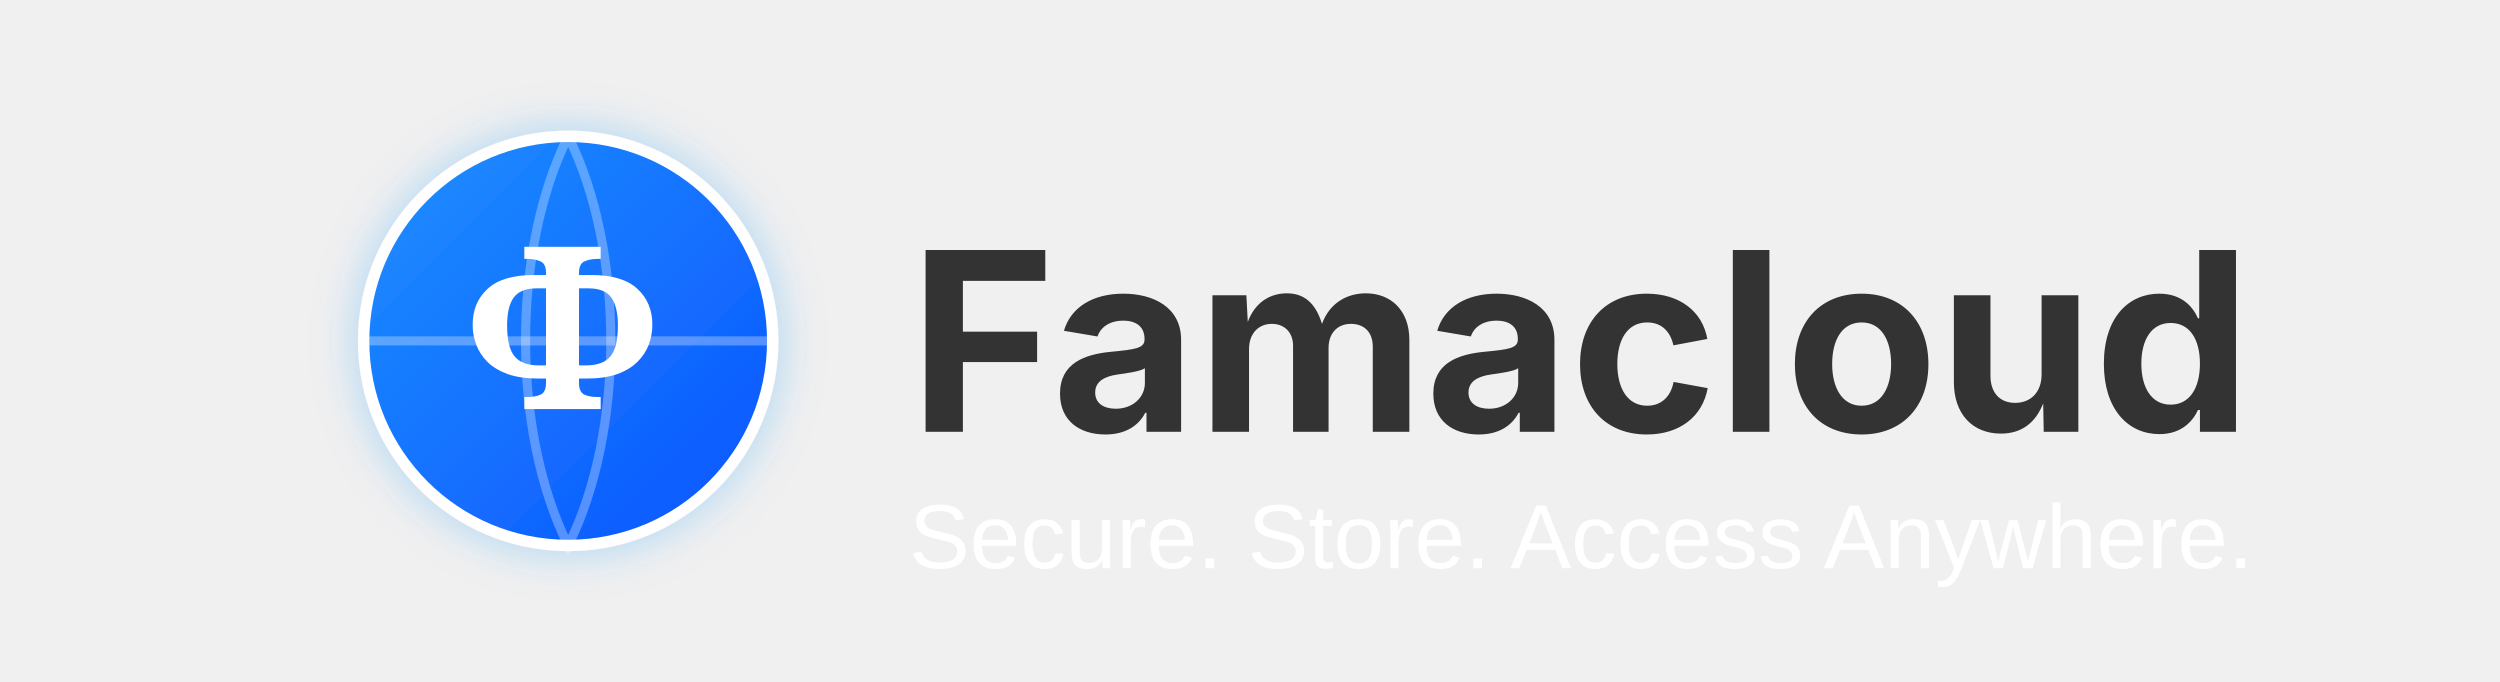
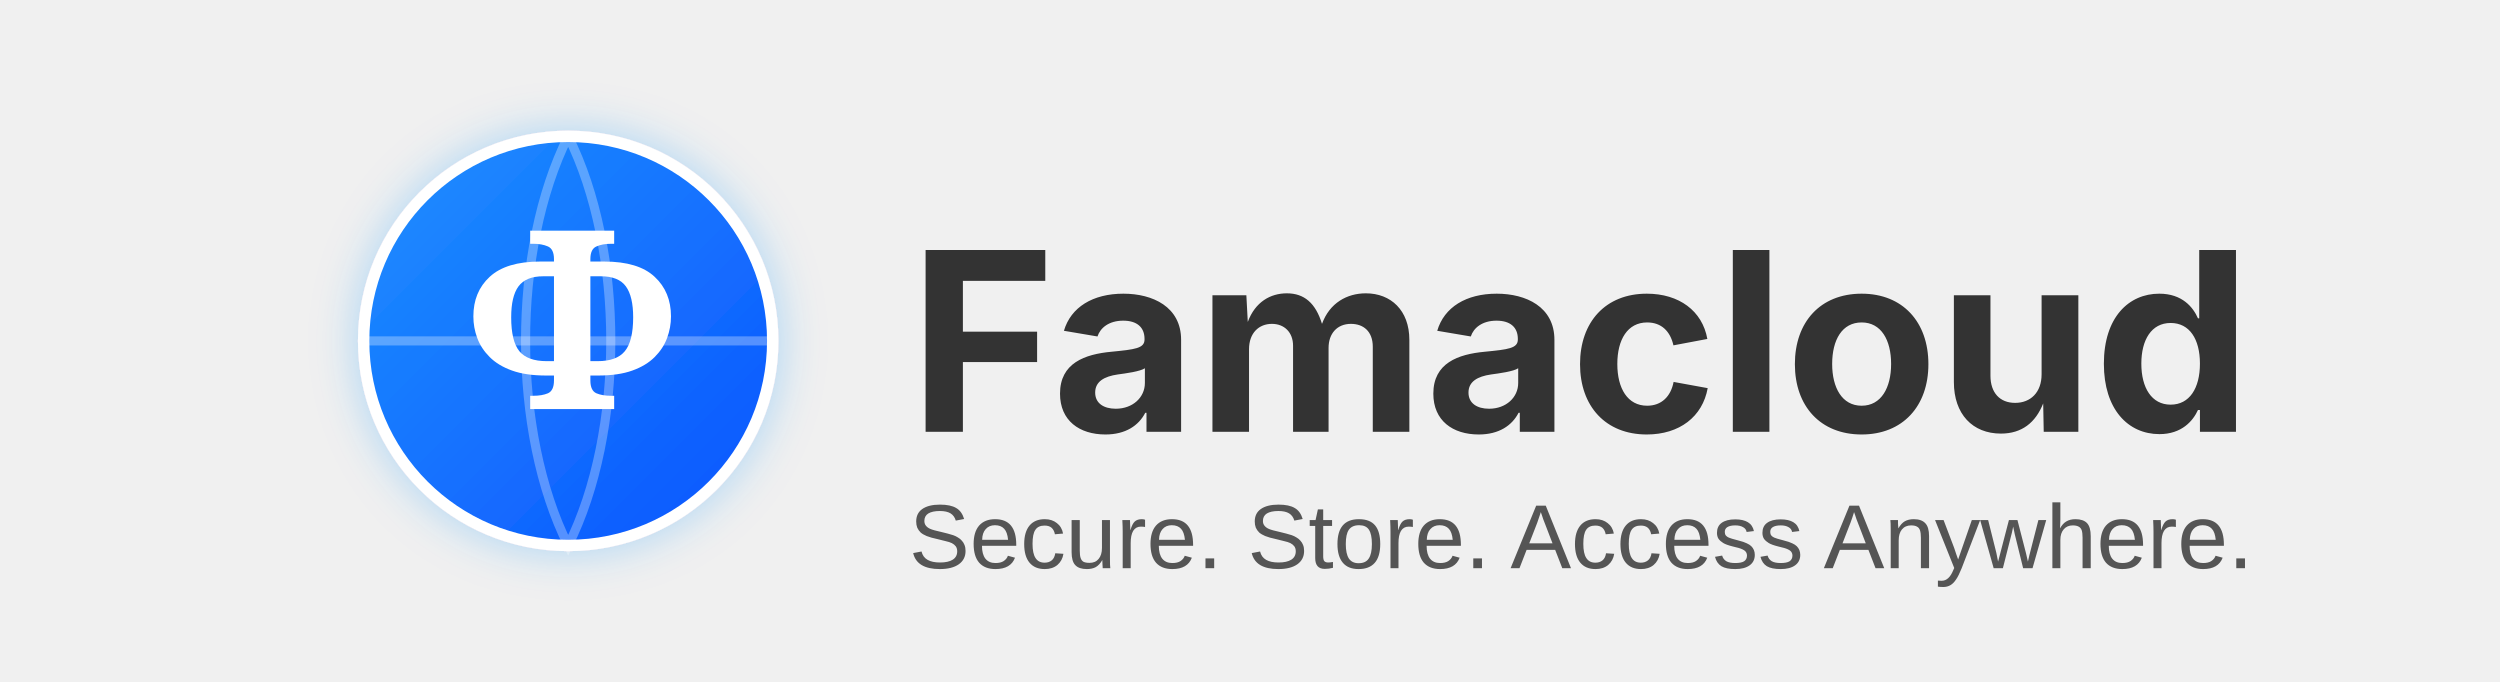
<svg xmlns="http://www.w3.org/2000/svg" width="220" height="60" viewBox="0 0 220 60">
  <defs>
    <linearGradient id="globeGrad" x1="0%" y1="0%" x2="100%" y2="100%">
      <stop offset="0%" stop-color="#1E90FF" />
      <stop offset="100%" stop-color="#0B53ff" />
    </linearGradient>
    <linearGradient id="textGrad" x1="0%" y1="0%" x2="100%" y2="0%">
-       <stop offset="0%" stop-color="#1E90FF " />
+       <stop offset="0%" stop-color="#0B53ff " />
      <stop offset="100%" stop-color="#1E90FF" />
    </linearGradient>
    <filter id="glow" x="-50%" y="-50%" width="200%" height="200%">
      <feDropShadow dx="0" dy="0" stdDeviation="2" flood-color="#1E90FF" flood-opacity="0.3" />
    </filter>
  </defs>
  <circle cx="50" cy="30" r="18" fill="url(#globeGrad)" stroke="#fff" stroke-width="1" filter="url(#glow)" />
  <path d="M50 12 A18 18 0 1 1 49.99 12" stroke="#fff" stroke-width="0.8" fill="none" opacity="0.3" />
  <path d="M32 30 H68" stroke="#fff" stroke-width="0.8" opacity="0.3" />
  <path d="M50 12 C55 22, 55 38, 50 48 C45 38, 45 22, 50 12" stroke="#fff" stroke-width="0.8" opacity="0.3" fill="none" />
-   <text x="41" y="36" font-family="Georgia, serif" font-size="20" fill="#fff" font-weight="bold">Φ</text>
-   <text x="80" y="38" font-family="Inter, Poppins, sans-serif" font-size="22" font-weight="700" fill="#333">
-     Famacloud
-   </text>
-   <text x="80" y="50" font-family="Manrope, Arial, sans-serif" font-size="8" fill="#fff">
+   <text x="41" y="36" font-family="Georgia, serif" font-size="22" fill="#fff" font-weight="bold">Φ</text>
+   <text x="80" y="38" font-family="Manrope, Inter, Poppins, sans-serif" font-size="22" font-weight="700" fill="#333">
+   Famacloud
+ </text>
+   <text x="80" y="50" font-family="Manrope, Arial, sans-serif" font-size="8" fill="#555">
    Secure. Store. Access Anywhere.
  </text>
</svg>
